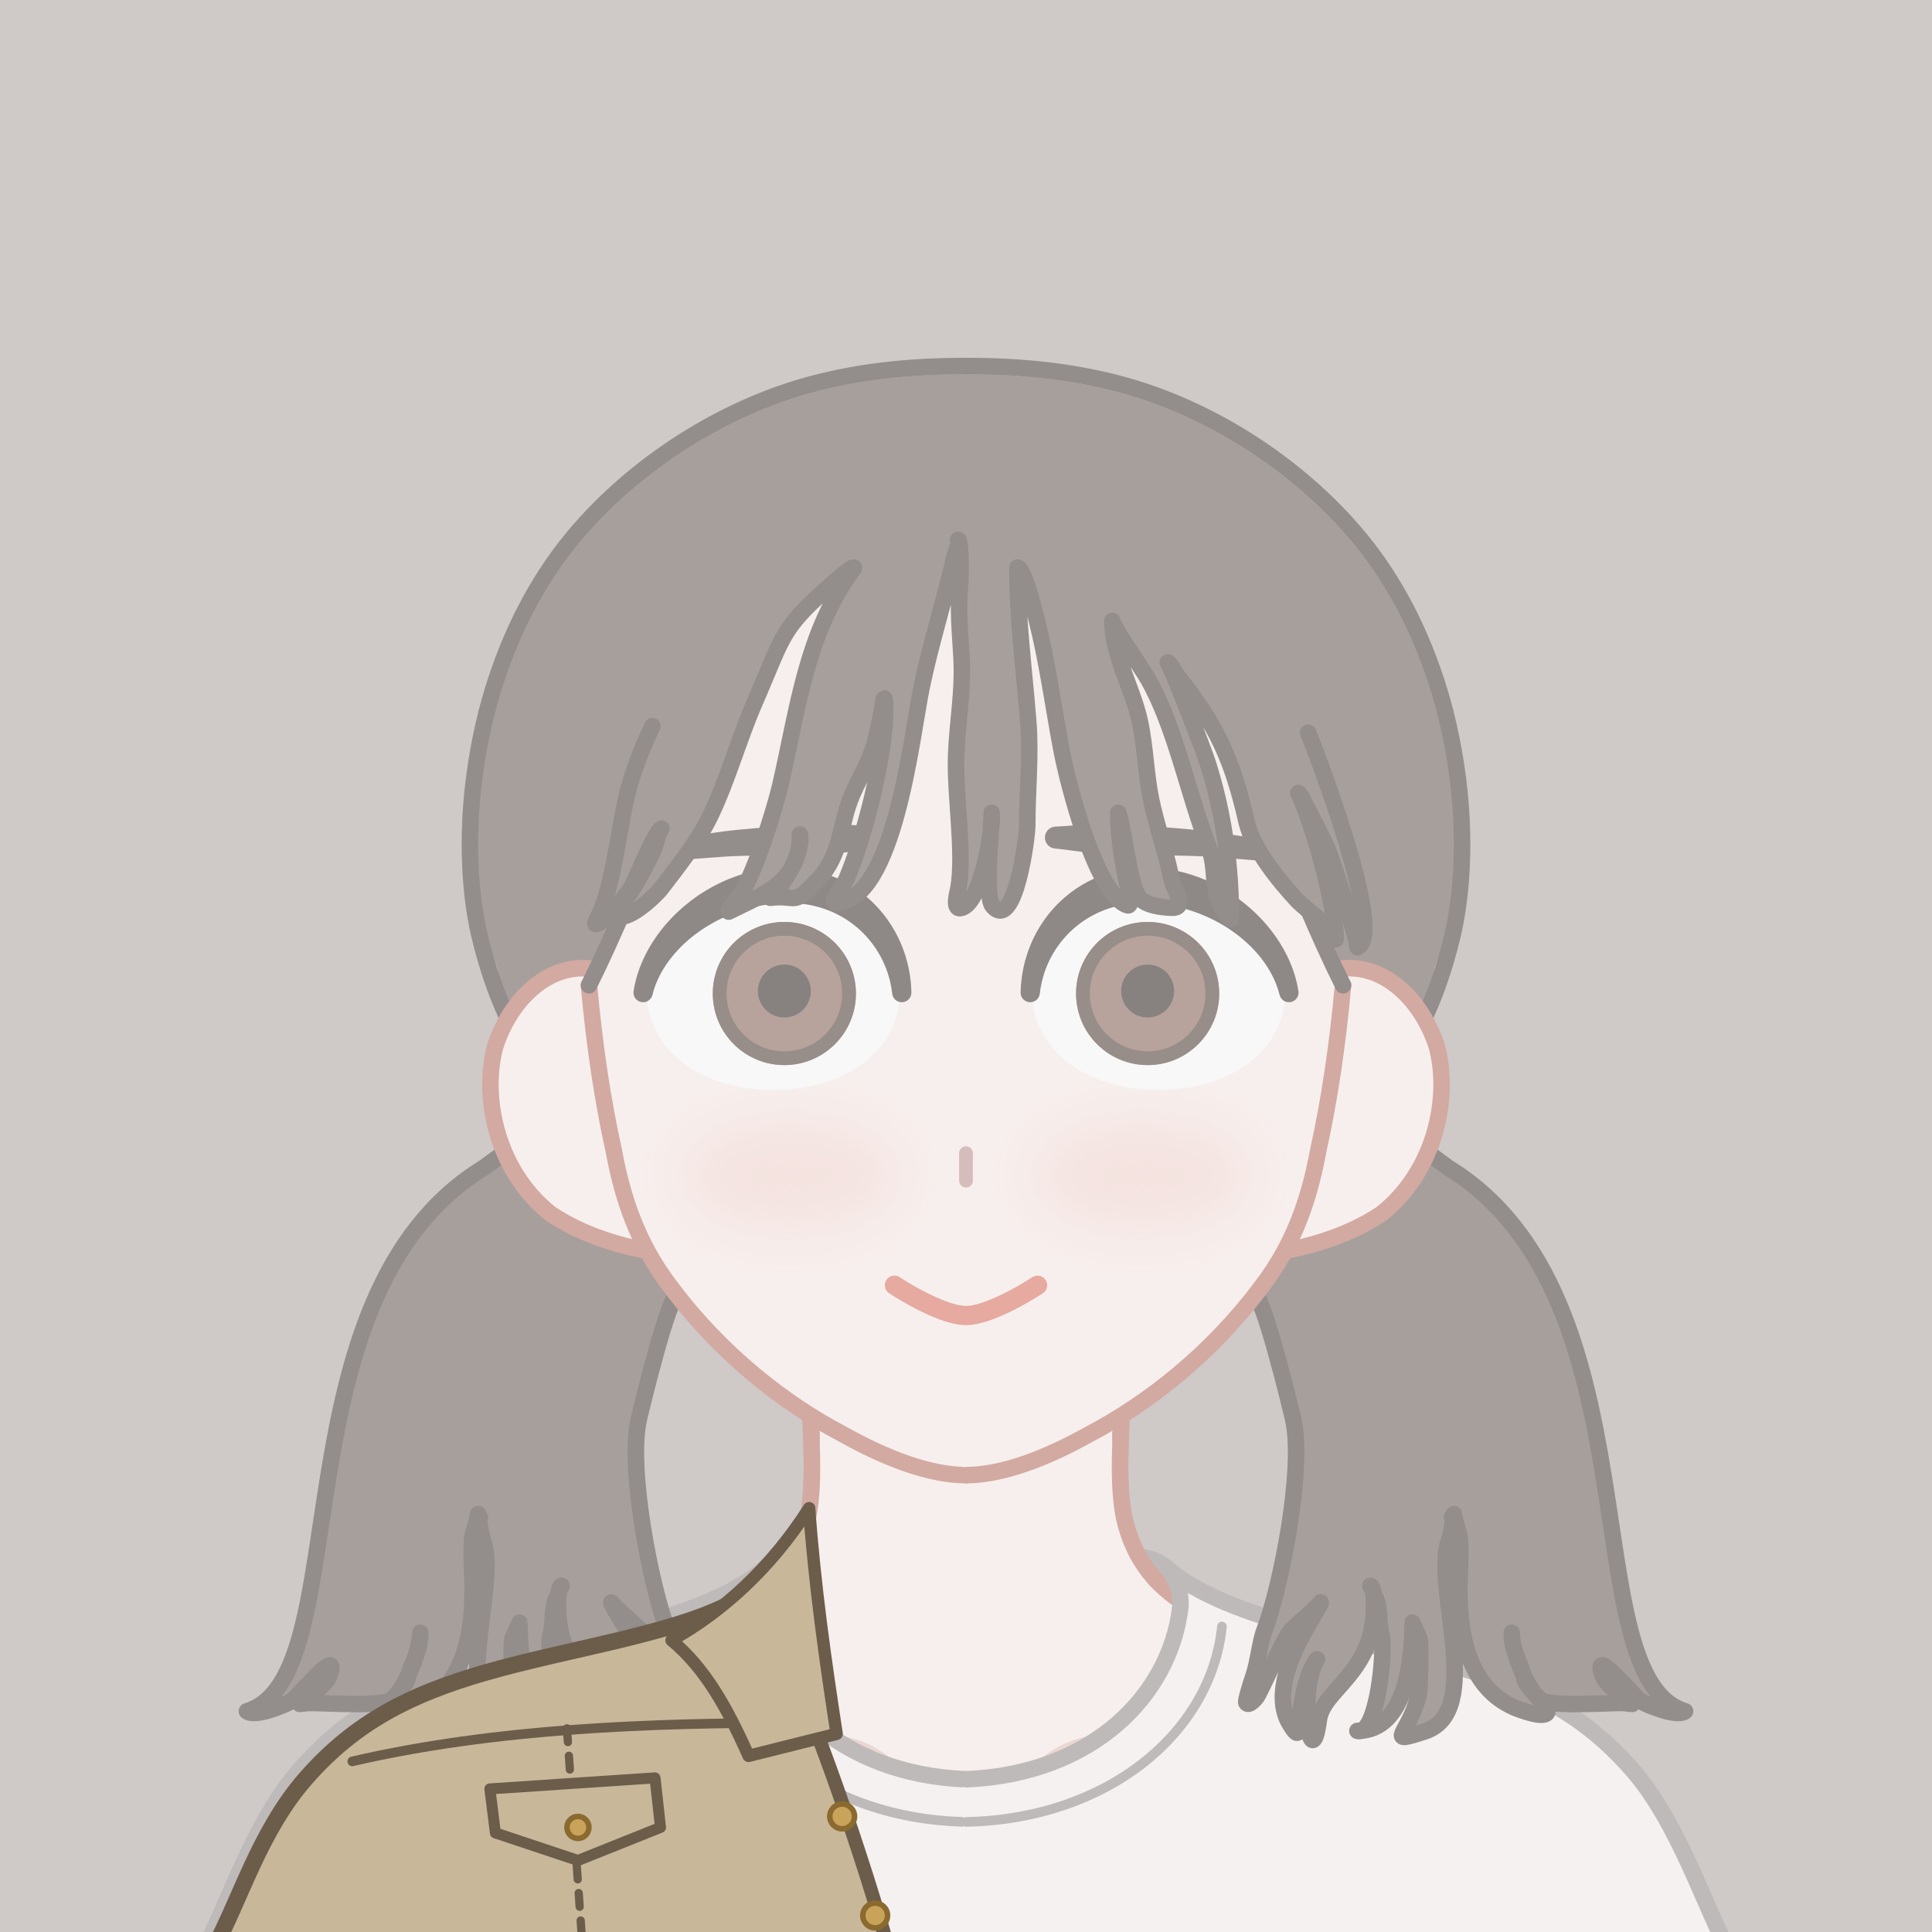
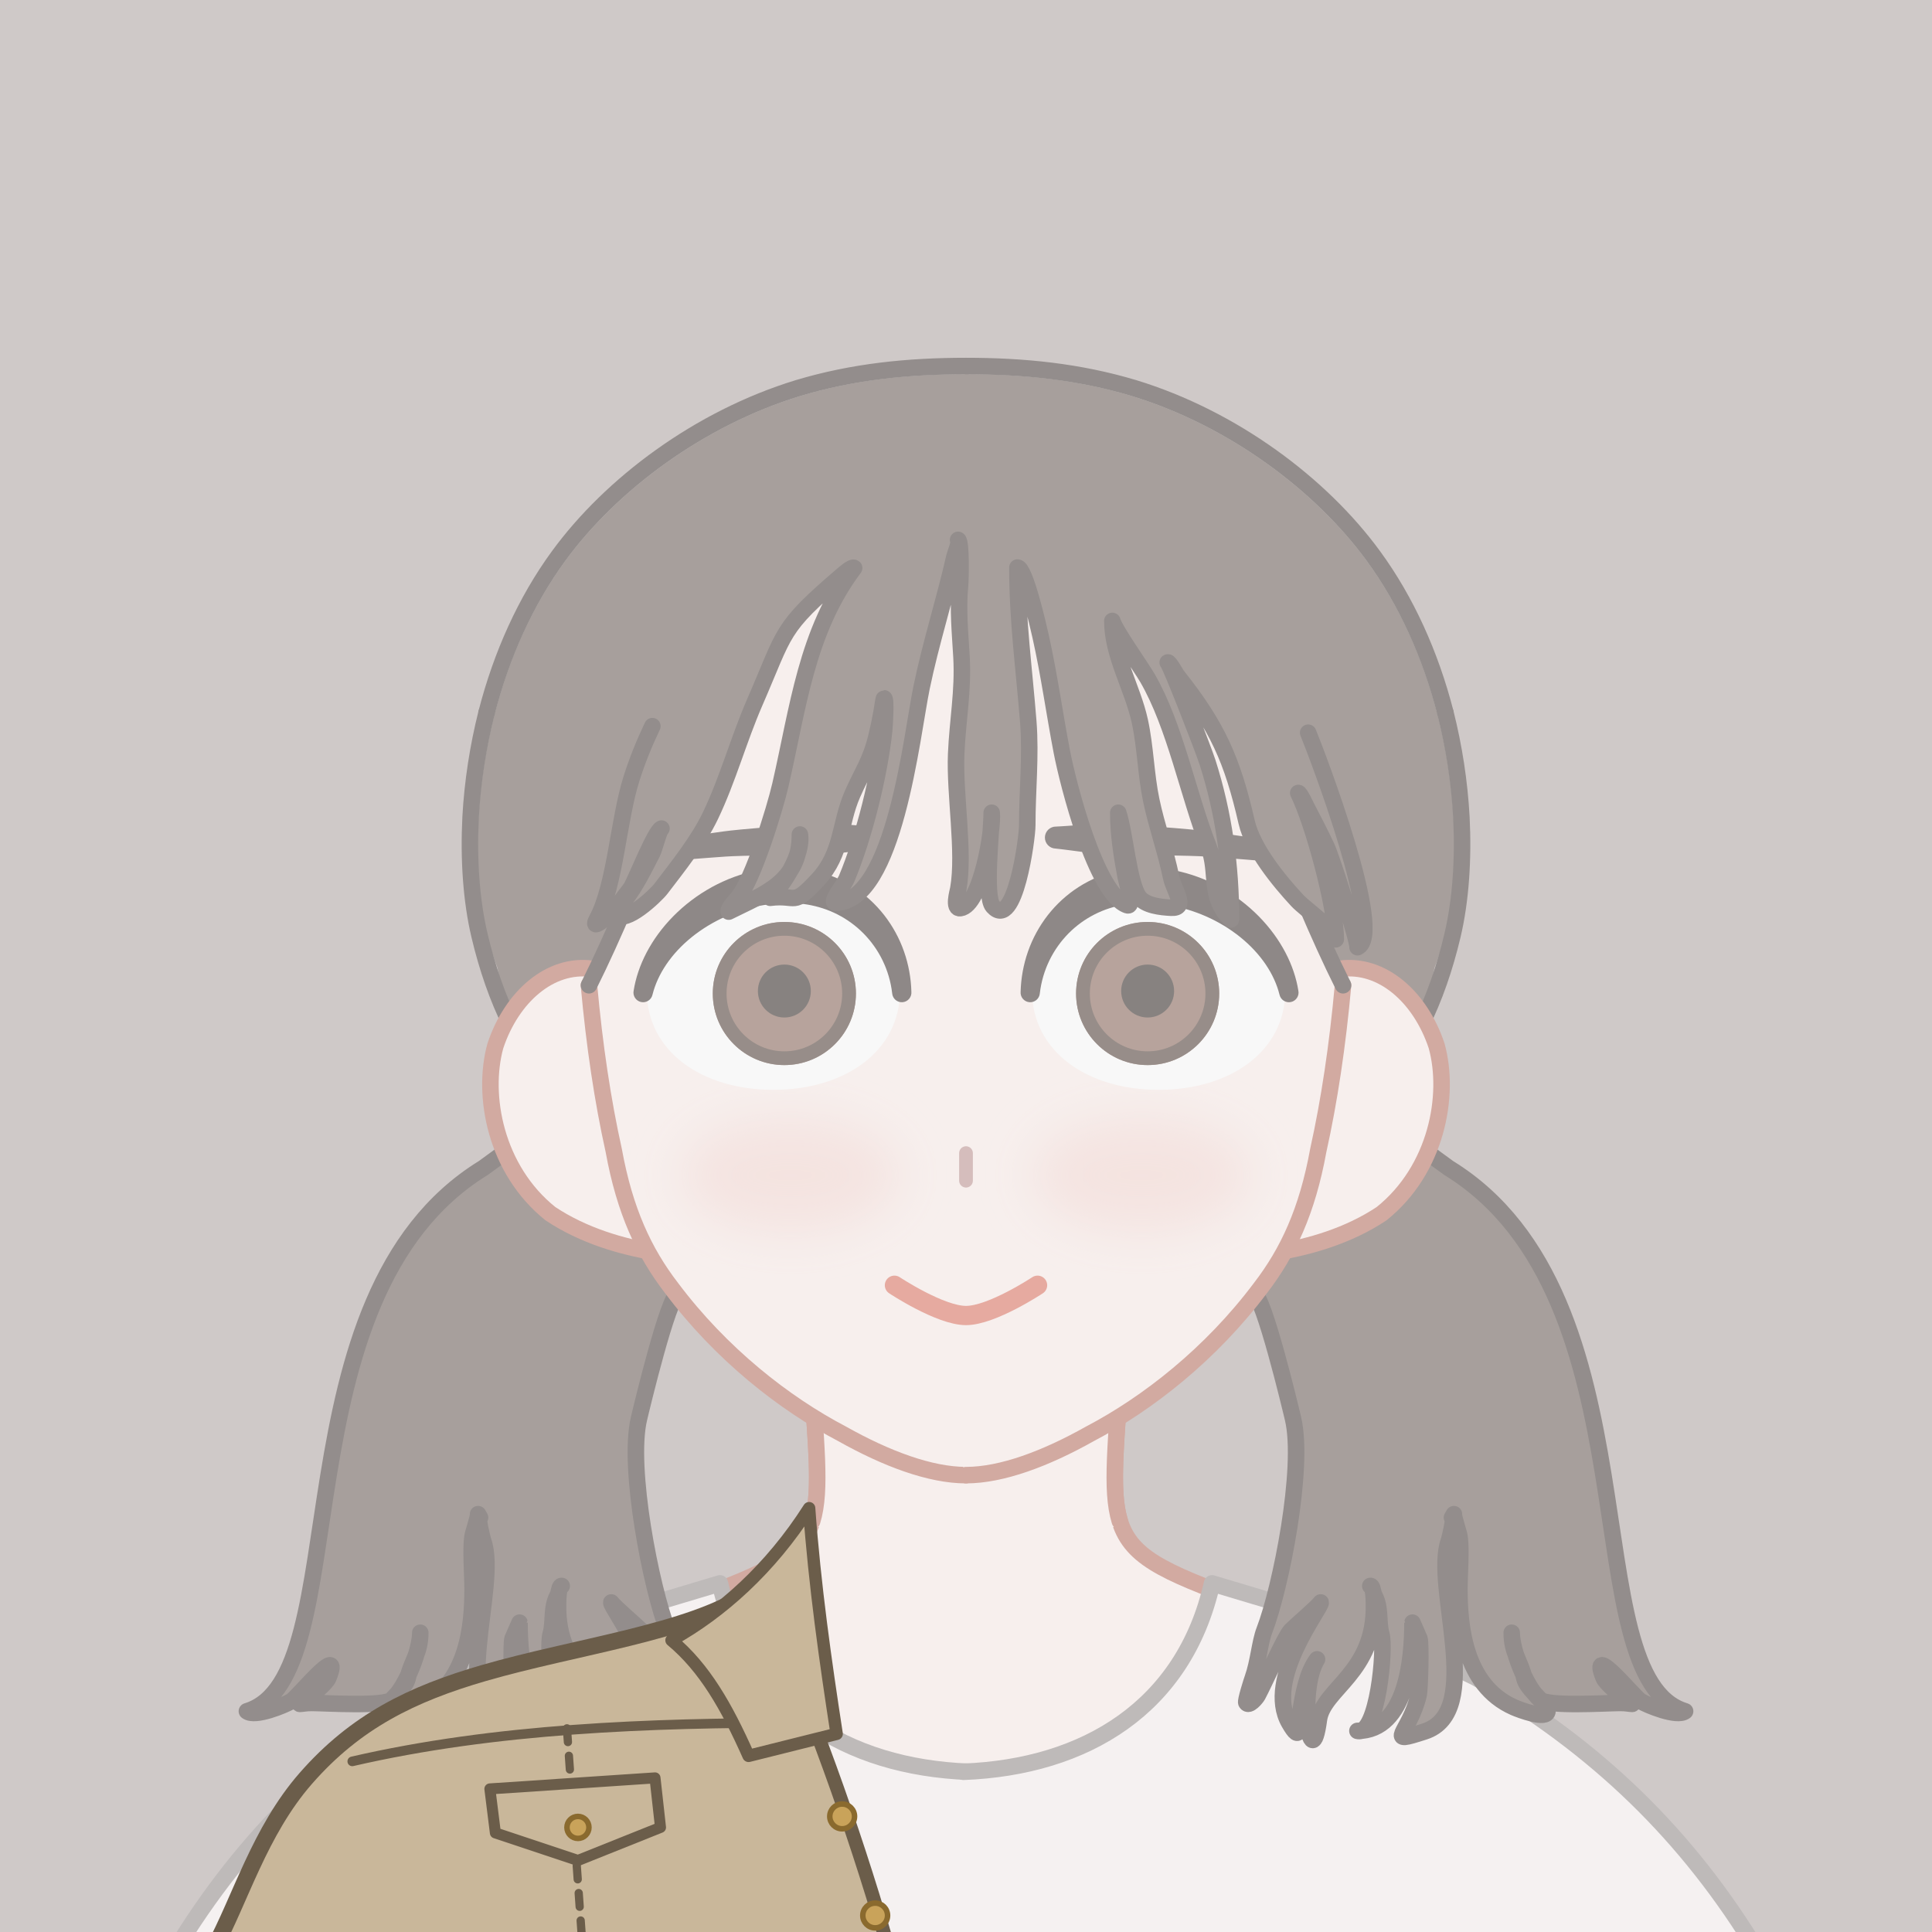
<svg xmlns="http://www.w3.org/2000/svg" width="702" height="702" viewBox="0 0 702 702">
  <g id="_ref">
    <g opacity="0.5">
      <defs>
        <clipPath id="makeup-blush-clip-path-32">
          <path d="M215.154 389.2 L359.154 389.2 L359.154 464.8 L215.154 464.8 Z" />
        </clipPath>
        <filter id="makeup-blush-filter-12" filterUnits="userSpaceOnUse" x="218.154" y="377" width="138" height="100" color-interpolation-filters="sRGB">
          <feGaussianBlur in="SourceGraphic" stdDeviation="9" color-interpolation-filters="linearRGB" />
        </filter>
        <clipPath id="cg-eye2">
          <path d="M242 360 C242 338 262 326 288 326 C314 326 334 338 334 360 C334 382 314 396 288 396 C262 396 242 382 242 360 Z" fill="#ffffff" />
        </clipPath>
      </defs>
      <rect width="702" height="702" fill="#ada19f" />
      <g data-layer="body">
        <g>
          <g>
-             <path d="M296 490 L298 522 C293.615 554.385 304.615 564.885 259.333 589.667 L210.333 604.167 C118.615 622.385 119.615 639.385 96.5 675.5 L80.5 709 L352 712 L352 490 Z" fill="#fdeeea" />
-             <path d="M80.177 709.772 C89.948 691.718 96.554 667.356 113.323 648.166 C131.428 627.449 150.416 618.37 176.588 610.801 C209.733 601.215 252.656 595.455 273.168 581.575 C284.163 574.134 289.86 564.776 292.817 554.408 C296.711 540.759 294.236 520.005 294.407 505.93 C294.426 504.332 294.448 497.885 294.448 490.885" fill="none" stroke="#b46352" stroke-width="6" stroke-linecap="round" stroke-linejoin="round" />
-             <path d="M208.379 623.077 C244.052 629.981 262.383 628.387 280.56 630.815 C304.003 633.947 312.488 629.53 329.417 647.841" fill="none" stroke="#b46352" stroke-width="5" stroke-linecap="round" opacity="0.35" />
-           </g>
-         </g>
-         <g transform="translate(702 0) scale(-1 1)">
-           <g>
-             <path d="M296 490 L298 522 C293.615 554.385 304.615 564.885 259.333 589.667 L210.333 604.167 C118.615 622.385 119.615 639.385 96.5 675.5 L80.5 709 L352 712 L352 490 Z" fill="#fdeeea" />
-             <path d="M80.177 709.772 C89.948 691.718 96.554 667.356 113.323 648.166 C131.428 627.449 150.416 618.37 176.588 610.801 C209.733 601.215 252.656 595.455 273.168 581.575 C284.163 574.134 289.86 564.776 292.817 554.408 C296.711 540.759 294.236 520.005 294.407 505.93 C294.426 504.332 294.448 497.885 294.448 490.885" fill="none" stroke="#b46352" stroke-width="6" stroke-linecap="round" stroke-linejoin="round" />
-             <path d="M208.379 623.077 C244.052 629.981 262.383 628.387 280.56 630.815 C304.003 633.947 312.488 629.53 329.417 647.841" fill="none" stroke="#b46352" stroke-width="5" stroke-linecap="round" opacity="0.35" />
+             <path d="M295.671 489.536 C295.86 492.716 296.144 496.116 296.464 499.642 C297.826 514.657 301.926 539.769 294.878 553.441 C290.261 562.398 280.92 569.129 263.403 576.878 C201.389 604.31 121.546 617.454 90.97 686.317 C84.138 701.704 75.573 709.986 91.684 710.505 C172.929 713.121 257.936 710.936 339.784 711.863 C343.856 711.909 347.928 711.955 352 712 L352 490 C333.295 490 314.238 489.776 295.671 489.536 Z" fill="#fdeeea" />
+             <path d="M82.239 710.936 C110.769 630.434 156.416 616.431 231.1 588.839 C305.46 561.366 299.091 568.122 294.374 492.286 C294.334 491.649 294.298 491.019 294.267 490.397" fill="none" stroke="#b46352" stroke-width="6" stroke-linecap="round" stroke-linejoin="round" />
+             <path d="M214.397 621.514 C239.223 625.184 260.265 629.212 285.965 632.16 C304.952 634.337 315.621 632.997 329.595 648.055" fill="none" stroke="#b46352" stroke-width="5" stroke-linecap="round" opacity="0.35" />
+           </g>
+         </g>
+         <g transform="translate(702 0) scale(-1 1)">
+           <g>
+             <path d="M295.671 489.536 C295.86 492.716 296.144 496.116 296.464 499.642 C297.826 514.657 301.926 539.769 294.878 553.441 C290.261 562.398 280.92 569.129 263.403 576.878 C201.389 604.31 121.546 617.454 90.97 686.317 C84.138 701.704 75.573 709.986 91.684 710.505 C172.929 713.121 257.936 710.936 339.784 711.863 C343.856 711.909 347.928 711.955 352 712 L352 490 C333.295 490 314.238 489.776 295.671 489.536 Z" fill="#fdeeea" />
+             <path d="M82.239 710.936 C110.769 630.434 156.416 616.431 231.1 588.839 C305.46 561.366 299.091 568.122 294.374 492.286 C294.334 491.649 294.298 491.019 294.267 490.397" fill="none" stroke="#b46352" stroke-width="6" stroke-linecap="round" stroke-linejoin="round" />
+             <path d="M214.397 621.514 C239.223 625.184 260.265 629.212 285.965 632.16 C304.952 634.337 315.621 632.997 329.595 648.055" fill="none" stroke="#b46352" stroke-width="5" stroke-linecap="round" opacity="0.35" />
          </g>
        </g>
      </g>
      <g data-layer="cloth">
        <g>
-           <g>
-             <path d="M287.879 565.797 C284.026 565.994 281.02 567.296 278.753 569.214" fill="none" stroke="#8b8382" stroke-width="6" stroke-linecap="round" stroke-linejoin="round" />
-           </g>
-           <g>
-             <path d="M273.168 575.575 C243.359 590.119 202.733 597.965 169.588 607.551 C129.859 621.619 123.678 627.449 105.573 648.166 C88.804 667.356 85.948 688.218 76.177 706.272 L73.25 712.25 L352 712 L352 646 C304 644 274.109 614.869 273.168 575.575 Z" fill="#f9f2f1" />
-             <path d="M278.001 569.742 C255.95 589.066 205.233 596.215 172.088 605.801 C145.916 613.37 126.928 622.449 108.823 643.166 C92.054 662.356 82.948 692.218 73.177 710.272" fill="none" stroke="#8b8382" stroke-width="6" stroke-linecap="round" stroke-linejoin="round" />
-             <path d="M258 591 C262 630 300 661 351 662" fill="none" stroke="#8b8382" stroke-width="3.5" stroke-linecap="round" stroke-linejoin="round" />
-             <path d="M278.753 569.214 C274.101 573.151 272.561 579.686 273.19 584.598 C277.219 616.041 304.972 644.552 350.75 646.5" fill="none" stroke="#8b8382" stroke-width="6" stroke-linecap="round" stroke-linejoin="round" />
-           </g>
-         </g>
-         <g transform="translate(702 0) scale(-1 1)">
-           <g>
-             <path d="M287.879 565.797 C284.026 565.994 281.02 567.296 278.753 569.214" fill="none" stroke="#8b8382" stroke-width="6" stroke-linecap="round" stroke-linejoin="round" />
-           </g>
-           <g>
-             <path d="M273.168 575.575 C243.359 590.119 202.733 597.965 169.588 607.551 C129.859 621.619 123.678 627.449 105.573 648.166 C88.804 667.356 85.948 688.218 76.177 706.272 L73.25 712.25 L352 712 L352 646 C304 644 274.109 614.869 273.168 575.575 Z" fill="#f9f2f1" />
-             <path d="M278.001 569.742 C255.95 589.066 205.233 596.215 172.088 605.801 C145.916 613.37 126.928 622.449 108.823 643.166 C92.054 662.356 82.948 692.218 73.177 710.272" fill="none" stroke="#8b8382" stroke-width="6" stroke-linecap="round" stroke-linejoin="round" />
-             <path d="M258 591 C262 630 300 661 351 662" fill="none" stroke="#8b8382" stroke-width="3.5" stroke-linecap="round" stroke-linejoin="round" />
-             <path d="M278.753 569.214 C274.101 573.151 272.561 579.686 273.19 584.598 C277.219 616.041 304.972 644.552 350.75 646.5" fill="none" stroke="#8b8382" stroke-width="6" stroke-linecap="round" stroke-linejoin="round" />
+           <g />
+           <g>
+             <path d="M74.27 711.857 C75.096 711.857 79.455 711.785 79.27 710.857 C79.988 711.754 79.98 711.045 80.769 711.677 L352 712 L352 643.827 C352 643.827 331.27 644.738 331.27 640.857 C331.27 641.677 314.183 637.136 312.712 636.525 C293.686 628.622 281.108 615.775 268.622 596.894 C267.434 595.098 260.906 575.253 260.906 575.253 C260.906 575.253 250.529 579.563 238.02 583.014 C214.672 589.456 172.415 606.101 167.717 608.731 C138.02 625.357 104.398 654.614 83.864 679.173 C78.119 686.044 53.378 710.723 70.211 711.756 C71.508 711.835 72.891 711.857 74.27 711.857 Z" fill="#f9f2f1" />
+             <path d="M63.073 709.523 C88.77 666.857 122.1 634.7 165.83 609.54 C199.77 592.857 218.52 588.357 261.6 575.333 C271.77 620.357 307.667 642.084 351.917 643.784" fill="none" stroke="#8b8382" stroke-width="6" stroke-linecap="round" stroke-linejoin="round" />
+           </g>
+         </g>
+         <g transform="translate(702 0) scale(-1 1)">
+           <g />
+           <g>
+             <path d="M74.27 711.857 C75.096 711.857 79.455 711.785 79.27 710.857 C79.988 711.754 79.98 711.045 80.769 711.677 L352 712 L352 643.827 C352 643.827 331.27 644.738 331.27 640.857 C331.27 641.677 314.183 637.136 312.712 636.525 C293.686 628.622 281.108 615.775 268.622 596.894 C267.434 595.098 260.906 575.253 260.906 575.253 C260.906 575.253 250.529 579.563 238.02 583.014 C214.672 589.456 172.415 606.101 167.717 608.731 C138.02 625.357 104.398 654.614 83.864 679.173 C78.119 686.044 53.378 710.723 70.211 711.756 C71.508 711.835 72.891 711.857 74.27 711.857 Z" fill="#f9f2f1" />
+             <path d="M63.073 709.523 C88.77 666.857 122.1 634.7 165.83 609.54 C199.77 592.857 218.52 588.357 261.6 575.333 C271.77 620.357 307.667 642.084 351.917 643.784" fill="none" stroke="#8b8382" stroke-width="6" stroke-linecap="round" stroke-linejoin="round" />
          </g>
        </g>
      </g>
      <g data-layer="skinNeck">
        <g>
          <g>
-             <path d="M352 577.869 L352 490 L296 490 L298 522 C294.607 547.062 300.427 559.017 282.246 574.628" fill="#fdeeea" />
-             <path d="M281.339 574.764 C287.189 568.716 290.703 561.82 292.817 554.408 C296.711 540.759 294.236 520.005 294.407 505.93 C294.426 504.332 294.448 497.885 294.448 490.885" fill="none" stroke="#b46352" stroke-width="6" stroke-linecap="round" stroke-linejoin="round" />
-           </g>
-         </g>
-         <g transform="translate(702 0) scale(-1 1)">
-           <g>
-             <path d="M352 577.869 L352 490 L296 490 L298 522 C294.607 547.062 300.427 559.017 282.246 574.628" fill="#fdeeea" />
-             <path d="M281.339 574.764 C287.189 568.716 290.703 561.82 292.817 554.408 C296.711 540.759 294.236 520.005 294.407 505.93 C294.426 504.332 294.448 497.885 294.448 490.885" fill="none" stroke="#b46352" stroke-width="6" stroke-linecap="round" stroke-linejoin="round" />
+             <path d="M296.464 499.642 C296.144 496.116 295.86 492.716 295.671 489.536 C314.238 489.776 333.295 490 352 490 L352 562.636 L351.354 562.564 L345.706 561.869 C333.876 560.36 321.926 558.6 310.081 557.018 C306.575 556.55 293.84 555.879 295.498 552.147 C301.677 538.233 297.784 514.195 296.464 499.642 Z" fill="#fdeeea" />
+             <path d="M295.107 552.726 C298.619 541.358 296.351 524.081 294.374 492.286" fill="none" stroke="#b46352" stroke-width="6" stroke-linecap="round" stroke-linejoin="round" />
+           </g>
+         </g>
+         <g transform="translate(702 0) scale(-1 1)">
+           <g>
+             <path d="M296.464 499.642 C296.144 496.116 295.86 492.716 295.671 489.536 C314.238 489.776 333.295 490 352 490 L352 562.636 L351.354 562.564 L345.706 561.869 C333.876 560.36 321.926 558.6 310.081 557.018 C306.575 556.55 293.84 555.879 295.498 552.147 C301.677 538.233 297.784 514.195 296.464 499.642 Z" fill="#fdeeea" />
+             <path d="M295.107 552.726 C298.619 541.358 296.351 524.081 294.374 492.286" fill="none" stroke="#b46352" stroke-width="6" stroke-linecap="round" stroke-linejoin="round" />
          </g>
        </g>
      </g>
      <g data-layer="hairMid">
        <g>
          <g>
            <path d="M246.346 470.051 C252.058 457.884 251.33 448.199 243.07 434.669 C238.956 426.719 237.325 420.839 228.711 415.289 C206.623 401.069 195.92 409.499 175.625 424.389 C99.328 471.409 130.552 609.403 89.711 621.793 C92.696 624.063 103.403 619.583 105.822 618.153 C108.255 616.713 124.757 596.133 119.336 609.653 C118.582 611.533 113.631 615.683 111.427 617.133 C106.635 620.283 109.057 618.723 113.403 618.773 C118.927 618.823 139.489 620.153 142.388 617.583 C147.818 612.773 152.711 599.273 152.711 593.263 C152.711 600.773 149.385 603.763 148.149 609.773 C147.304 613.873 139.593 619.023 139.706 621.733 C139.843 625.043 149.803 621.283 151.883 620.363 C170.299 612.233 171.711 589.693 171.711 577.413 C171.711 572.163 170.979 563.063 171.67 558.353 C171.876 556.953 173.9 551.093 173.711 550.173 C173.96 550.589 174.197 551.005 174.421 551.422 L174.11 550.922 C173.439 551.258 175.192 558.829 175.579 559.922 C181.477 576.576 162.297 622.015 184.409 629.153 C199.261 633.947 190.038 630.137 186.546 615.971 C186.03 613.875 185.61 597.159 186.226 595.409 C186.446 594.785 188.796 589.666 188.777 589.589 C188.777 602.195 190.785 628.922 208.777 628.922 C201.455 630.753 198.534 598.933 200.068 593.773 C201.338 589.499 200.169 584.271 202.538 579.84 C203.243 578.52 203.238 576.081 204.11 576.256 C202.849 576.003 202.797 581.895 202.777 582.922 C202.285 607.842 221.252 613.552 222.777 624.922 C225.695 646.676 230.392 614.04 223.444 602.922 C227.157 607.873 228.466 615.721 229.444 621.589 C230.324 626.871 228.975 634.026 233.57 626.033 C242.692 610.164 221.67 584.015 222.11 582.256 C223.525 584.142 230.728 590.225 232.983 592.471 C235.024 594.505 242.514 611.398 245.016 616.038 C245.475 616.889 248.24 620.248 249.146 618.672 C249.502 618.052 247.263 611.007 246.804 609.719 C244.719 603.857 244.271 596.797 242.595 592.453 C236.61 576.947 227.965 533.366 232.163 515.515 C233.177 511.198 242.851 470.916 246.346 470.051 Z" fill="#5d4e48" stroke="#352a27" stroke-width="6" stroke-linecap="round" stroke-linejoin="round" />
          </g>
        </g>
        <g transform="translate(702 0) scale(-1 1)">
          <g>
            <path d="M246.346 470.051 C252.058 457.884 251.33 448.199 243.07 434.669 C238.956 426.719 237.325 420.839 228.711 415.289 C206.623 401.069 195.92 409.499 175.625 424.389 C99.328 471.409 130.552 609.403 89.711 621.793 C92.696 624.063 103.403 619.583 105.822 618.153 C108.255 616.713 124.757 596.133 119.336 609.653 C118.582 611.533 113.631 615.683 111.427 617.133 C106.635 620.283 109.057 618.723 113.403 618.773 C118.927 618.823 139.489 620.153 142.388 617.583 C147.818 612.773 152.711 599.273 152.711 593.263 C152.711 600.773 149.385 603.763 148.149 609.773 C147.304 613.873 139.593 619.023 139.706 621.733 C139.843 625.043 149.803 621.283 151.883 620.363 C170.299 612.233 171.711 589.693 171.711 577.413 C171.711 572.163 170.979 563.063 171.67 558.353 C171.876 556.953 173.9 551.093 173.711 550.173 C173.96 550.589 174.197 551.005 174.421 551.422 L174.11 550.922 C173.439 551.258 175.192 558.829 175.579 559.922 C181.477 576.576 162.297 622.015 184.409 629.153 C199.261 633.947 190.038 630.137 186.546 615.971 C186.03 613.875 185.61 597.159 186.226 595.409 C186.446 594.785 188.796 589.666 188.777 589.589 C188.777 602.195 190.785 628.922 208.777 628.922 C201.455 630.753 198.534 598.933 200.068 593.773 C201.338 589.499 200.169 584.271 202.538 579.84 C203.243 578.52 203.238 576.081 204.11 576.256 C202.849 576.003 202.797 581.895 202.777 582.922 C202.285 607.842 221.252 613.552 222.777 624.922 C225.695 646.676 230.392 614.04 223.444 602.922 C227.157 607.873 228.466 615.721 229.444 621.589 C230.324 626.871 228.975 634.026 233.57 626.033 C242.692 610.164 221.67 584.015 222.11 582.256 C223.525 584.142 230.728 590.225 232.983 592.471 C235.024 594.505 242.514 611.398 245.016 616.038 C245.475 616.889 248.24 620.248 249.146 618.672 C249.502 618.052 247.263 611.007 246.804 609.719 C244.719 603.857 244.271 596.797 242.595 592.453 C236.61 576.947 227.965 533.366 232.163 515.515 C233.177 511.198 242.851 470.916 246.346 470.051 Z" fill="#5d4e48" stroke="#352a27" stroke-width="6" stroke-linecap="round" stroke-linejoin="round" />
          </g>
        </g>
      </g>
      <g data-layer="hairBase">
        <g>
          <g>
            <path d="M352 381.448 L352 135.951 L351.016 135.951 C330.344 135.951 310.656 137.919 290.968 143.826 C255.53 154.654 224.03 178.279 205.327 203.873 C186.623 229.467 175.795 262.936 173.826 297.39 C172.842 317.077 174.811 336.765 180.717 351.531 C182.027 358.081 184.209 364.632 187.262 370.602 C187.365 370.682 201.168 393.038 203.562 396.448 C204.832 398.257 211.612 404.019 213.517 405.842 C223.248 415.153 227.833 417.061 239.562 423.948 C253.821 432.321 287.168 441.633 303.192 437.819 C328.028 431.907 350.54 430.17 351.074 398.222 C351.102 396.519 351.452 381.949 352 381.448 Z" fill="#5d4e48" />
          </g>
          <g>
            <path d="M351 133 C330 133 310 135 290 141 C254 152 222 176 203 202 C191 218.4 182.2 238 176.8 259" fill="none" stroke="#352a27" stroke-width="6" stroke-linecap="round" stroke-linejoin="round" />
          </g>
          <g>
            <path d="M176.8 259 C173.7 271.3 171.7 284.1 171 297 C170.247 312.067 171.196 327.134 174.275 340.064 C179.731 362.97 189.199 384.12 205.639 400.625 C218.159 413.194 231.61 422.103 248.042 428.491 C248.47 428.658 248.896 428.816 249.319 428.964 C252.635 430.122 260.334 430.818 262.896 432.282" fill="none" stroke="#352a27" stroke-width="6" stroke-linecap="round" stroke-linejoin="round" />
          </g>
        </g>
        <g transform="translate(702 0) scale(-1 1)">
          <g>
            <path d="M352 381.448 L352 135.951 L351.016 135.951 C330.344 135.951 310.656 137.919 290.968 143.826 C255.53 154.654 224.03 178.279 205.327 203.873 C186.623 229.467 175.795 262.936 173.826 297.39 C172.842 317.077 174.811 336.765 180.717 351.531 C182.027 358.081 184.209 364.632 187.262 370.602 C187.365 370.682 201.168 393.038 203.562 396.448 C204.832 398.257 211.612 404.019 213.517 405.842 C223.248 415.153 227.833 417.061 239.562 423.948 C253.821 432.321 287.168 441.633 303.192 437.819 C328.028 431.907 350.54 430.17 351.074 398.222 C351.102 396.519 351.452 381.949 352 381.448 Z" fill="#5d4e48" />
          </g>
          <g>
            <path d="M351 133 C330 133 310 135 290 141 C254 152 222 176 203 202 C191 218.4 182.2 238 176.8 259" fill="none" stroke="#352a27" stroke-width="6" stroke-linecap="round" stroke-linejoin="round" />
          </g>
          <g>
            <path d="M176.8 259 C173.7 271.3 171.7 284.1 171 297 C170.247 312.067 171.196 327.134 174.275 340.064 C179.731 362.97 189.199 384.12 205.639 400.625 C218.159 413.194 231.61 422.103 248.042 428.491 C248.47 428.658 248.896 428.816 249.319 428.964 C252.635 430.122 260.334 430.818 262.896 432.282" fill="none" stroke="#352a27" stroke-width="6" stroke-linecap="round" stroke-linejoin="round" />
          </g>
        </g>
      </g>
      <g data-layer="ear">
        <g>
          <g>
            <path d="M215 352 C200 350 186 362 180 380 C175 398 180 425 200 441 C212 449 226 453 238 455 L225 380 Z" fill="#fdeeea" />
            <path d="M215 352 C200 350 186 362 180 380 C175 398 180 425 200 441 C212 449 226 453 238 455" fill="none" stroke="#b46352" stroke-width="6" stroke-linecap="round" stroke-linejoin="round" />
          </g>
        </g>
        <g transform="translate(702 0) scale(-1 1)">
          <g>
            <path d="M215 352 C200 350 186 362 180 380 C175 398 180 425 200 441 C212 449 226 453 238 455 L225 380 Z" fill="#fdeeea" />
            <path d="M215 352 C200 350 186 362 180 380 C175 398 180 425 200 441 C212 449 226 453 238 455" fill="none" stroke="#b46352" stroke-width="6" stroke-linecap="round" stroke-linejoin="round" />
          </g>
        </g>
      </g>
      <g data-layer="face">
        <g>
          <g>
            <path d="M352 200 L351 200 C322 200 296 208 278 228 C262 246 250 272 240 298 C232 318 223 340 214 358 C216 380 219 400 223 418 C227 440 234 455 244 468 C262 492 285 510 306 521 C322 530 338 536 351 536 L352 536 Z" fill="#fdeeea" />
            <path d="M214 358 C216 380 219 400 223 418 C227 440 234 455 244 468 C262 492 285 510 306 521 C322 530 338 536 351 536" fill="none" stroke="#b46352" stroke-width="6" stroke-linecap="round" stroke-linejoin="round" />
          </g>
        </g>
        <g transform="translate(702 0) scale(-1 1)">
          <g>
            <path d="M352 200 L351 200 C322 200 296 208 278 228 C262 246 250 272 240 298 C232 318 223 340 214 358 C216 380 219 400 223 418 C227 440 234 455 244 468 C262 492 285 510 306 521 C322 530 338 536 351 536 L352 536 Z" fill="#fdeeea" />
            <path d="M214 358 C216 380 219 400 223 418 C227 440 234 455 244 468 C262 492 285 510 306 521 C322 530 338 536 351 536" fill="none" stroke="#b46352" stroke-width="6" stroke-linecap="round" stroke-linejoin="round" />
          </g>
        </g>
      </g>
      <g data-layer="makeup">
        <g>
          <g>
            <g clip-path="url(#makeup-blush-clip-path-32)">
              <g filter="url(#makeup-blush-filter-12)">
                <ellipse cx="287.154" cy="427" rx="40" ry="21" fill="#f3bfb8" opacity="0.5" />
              </g>
            </g>
          </g>
        </g>
        <g transform="translate(702 0) scale(-1 1)">
          <g>
            <g clip-path="url(#makeup-blush-clip-path-32)">
              <g filter="url(#makeup-blush-filter-12)">
                <ellipse cx="287.154" cy="427" rx="40" ry="21" fill="#f3bfb8" opacity="0.5" />
              </g>
            </g>
          </g>
        </g>
      </g>
      <g data-layer="mouth">
        <g>
          <path d="M351 419 L351 429" fill="none" stroke="#b98a88" stroke-width="5" stroke-linecap="round" />
        </g>
        <g>
          <path d="M325 467 C325 467 341.59 478 351 478 C360.41 478 377 467 377 467" fill="none" stroke="#dc6450" stroke-width="7" stroke-linecap="round" stroke-linejoin="round" />
        </g>
      </g>
      <g data-layer="eye">
        <g transform="translate(285 361) scale(1) translate(-292 -361)">
          <path d="M242 360 C242 338 262 326 288 326 C314 326 334 338 334 360 C334 382 314 396 288 396 C262 396 242 382 242 360 Z" fill="#ffffff" />
          <g clip-path="url(#cg-eye2)">
            <g transform="translate(292 361) scale(0.26)">
              <g transform="translate(-110 -110) scale(1)">
                <g>
                  <circle cx="110" cy="110" r="100" fill="#7e5647" />
                  <circle cx="110" cy="106.526" r="37" fill="#1e1410" />
                </g>
              </g>
            </g>
            <circle cx="292" cy="361" r="23.5" fill="none" stroke="#3e2a22" stroke-width="5" />
          </g>
          <g>
            <polygon points="237.252,359.897 237.551,358.24 237.883,356.76 237.941,356.513 238.406,354.792 238.803,353.526 238.951,353.061 239.578,351.317 239.962,350.368 240.28,349.584 241.058,347.862 241.344,347.294 241.925,346.127 242.867,344.408 242.928,344.314 243.885,342.708 244.617,341.579 244.985,341.016 246.164,339.343 246.569,338.814 247.417,337.698 248.568,336.29 248.745,336.08 250.15,334.489 250.84,333.764 251.624,332.938 253.169,331.426 253.251,331.357 254.778,329.959 255.664,329.208 256.451,328.542 258.188,327.176 258.338,327.071 259.976,325.871 260.978,325.193 261.816,324.627 263.713,323.445 263.884,323.351 265.648,322.334 266.723,321.768 267.619,321.299 269.636,320.333 269.832,320.251 271.687,319.443 272.839,318.994 273.747,318.642 275.844,317.917 276.12,317.835 277.977,317.271 279.259,316.935 280.089,316.72 282.225,316.252 282.674,316.172 284.386,315.867 285.904,315.658 286.538,315.572 288.676,315.367 289.401,315.327 290.829,315.25 292.642,315.226 293.004,315.221 295.029,315.28 296.147,315.36 297.018,315.423 298.974,315.649 299.642,315.754 300.899,315.956 302.839,316.351 303.092,316.412 304.736,316.824 306.239,317.271 306.592,317.373 308.418,318.001 309.548,318.446 310.23,318.713 311.993,319.495 312.749,319.869 313.708,320.347 315.391,321.276 315.82,321.534 317.035,322.277 318.624,323.341 318.745,323.424 320.158,324.467 321.316,325.4 321.654,325.667 323.091,326.923 323.903,327.696 324.47,328.235 325.79,329.602 326.297,330.172 327.055,331.028 328.256,332.499 328.49,332.806 329.392,334.018 330.352,335.425 330.465,335.582 331.471,337.186 332.122,338.33 332.409,338.828 333.281,340.508 333.67,341.338 334.08,342.214 334.808,343.949 334.992,344.434 335.468,345.715 336.057,347.505 336.088,347.599 336.571,349.304 336.901,350.668 337.014,351.126 337.388,352.973 337.543,353.928 337.688,354.817 337.915,356.668 337.962,357.21 338.072,358.537 338.153,360.357 338.146,361.044 338.006,361.715 337.737,362.346 337.35,362.913 336.861,363.394 336.286,363.769 335.65,364.026 334.976,364.153 334.29,364.146 333.618,364.006 332.987,363.737 332.42,363.35 331.94,362.861 331.564,362.286 331.308,361.65 331.18,360.976 330.952,359.311 330.741,358.141 330.667,357.75 330.321,356.221 330.125,355.498 329.911,354.712 329.435,353.212 329.326,352.918 328.903,351.751 328.295,350.262 328.289,350.247 332.186,348.915 328.346,350.404 327.667,348.922 327.122,347.855 326.963,347.551 326.209,346.222 325.793,345.553 325.404,344.931 324.546,343.673 324.313,343.364 323.644,342.461 322.641,341.211 326.581,338.437 322.758,341.37 322.695,341.298 321.707,340.166 320.806,339.215 320.678,339.088 319.611,338.057 318.914,337.435 318.503,337.07 317.368,336.138 316.918,335.8 316.202,335.257 315.002,334.422 314.826,334.316 313.769,333.636 312.455,332.862 312.429,332.847 315.575,328.126 312.628,332.973 311.255,332.235 310.187,331.716 309.949,331.605 308.63,331.03 307.86,330.729 307.304,330.513 305.949,330.043 305.483,329.903 304.56,329.62 303.179,329.254 303.067,329.233 301.785,328.941 300.369,328.674 300.36,328.676 298.901,328.459 297.886,328.344 297.468,328.298 296.013,328.186 295.393,328.162 294.522,328.124 292.996,328.113 292.886,328.117 291.308,328.156 290.115,328.224 289.625,328.251 287.955,328.397 287.555,328.445 286.26,328.598 284.767,328.824 284.542,328.856 282.84,329.164 282.225,329.296 281.147,329.526 279.48,329.94 279.412,329.953 277.697,330.432 276.975,330.658 276,330.962 274.294,331.56 274.289,331.557 272.589,332.208 271.847,332.519 270.917,332.909 269.253,333.675 269.166,333.715 266.483,328.557 269.341,333.62 267.607,334.487 266.89,334.872 265.995,335.352 264.409,336.278 264.333,336.322 261.3,331.723 264.49,336.215 262.858,337.24 262.157,337.711 261.347,338.255 259.821,339.363 259.808,339.373 256.523,335.37 259.946,339.255 258.454,340.418 257.716,341.032 257.083,341.559 255.762,342.739 255.685,342.806 254.501,343.949 253.647,344.833 253.301,345.188 252.159,346.459 251.834,346.845 251.082,347.752 250.048,349.104 250.03,349.127 246.472,346.733 250.12,348.988 249.134,350.389 248.514,351.347 248.254,351.743 247.457,353.088 247.132,353.691 246.724,354.451 246.056,355.833 245.922,356.135 245.462,357.208 244.942,358.578 244.909,358.668 244.488,359.962 244.081,361.436 243.865,362.087 243.527,362.684 243.078,363.203 242.537,363.625 241.924,363.933 241.262,364.116 240.578,364.166 239.897,364.081 239.246,363.865 238.649,363.527 238.13,363.078 237.708,362.537 237.4,361.924 237.218,361.262 237.168,360.578" fill="#2b201d" />
          </g>
        </g>
        <g transform="translate(702 0) scale(-1 1)">
          <g transform="translate(285 361) scale(1) translate(-292 -361)">
            <path d="M242 360 C242 338 262 326 288 326 C314 326 334 338 334 360 C334 382 314 396 288 396 C262 396 242 382 242 360 Z" fill="#ffffff" />
            <g clip-path="url(#cg-eye2)">
              <g transform="translate(292 361) scale(0.26)">
                <g transform="translate(-110 -110) scale(1)">
                  <g>
                    <circle cx="110" cy="110" r="100" fill="#7e5647" />
                    <circle cx="110" cy="106.526" r="37" fill="#1e1410" />
                  </g>
                </g>
              </g>
              <circle cx="292" cy="361" r="23.5" fill="none" stroke="#3e2a22" stroke-width="5" />
            </g>
            <g>
              <polygon points="237.252,359.897 237.551,358.24 237.883,356.76 237.941,356.513 238.406,354.792 238.803,353.526 238.951,353.061 239.578,351.317 239.962,350.368 240.28,349.584 241.058,347.862 241.344,347.294 241.925,346.127 242.867,344.408 242.928,344.314 243.885,342.708 244.617,341.579 244.985,341.016 246.164,339.343 246.569,338.814 247.417,337.698 248.568,336.29 248.745,336.08 250.15,334.489 250.84,333.764 251.624,332.938 253.169,331.426 253.251,331.357 254.778,329.959 255.664,329.208 256.451,328.542 258.188,327.176 258.338,327.071 259.976,325.871 260.978,325.193 261.816,324.627 263.713,323.445 263.884,323.351 265.648,322.334 266.723,321.768 267.619,321.299 269.636,320.333 269.832,320.251 271.687,319.443 272.839,318.994 273.747,318.642 275.844,317.917 276.12,317.835 277.977,317.271 279.259,316.935 280.089,316.72 282.225,316.252 282.674,316.172 284.386,315.867 285.904,315.658 286.538,315.572 288.676,315.367 289.401,315.327 290.829,315.25 292.642,315.226 293.004,315.221 295.029,315.28 296.147,315.36 297.018,315.423 298.974,315.649 299.642,315.754 300.899,315.956 302.839,316.351 303.092,316.412 304.736,316.824 306.239,317.271 306.592,317.373 308.418,318.001 309.548,318.446 310.23,318.713 311.993,319.495 312.749,319.869 313.708,320.347 315.391,321.276 315.82,321.534 317.035,322.277 318.624,323.341 318.745,323.424 320.158,324.467 321.316,325.4 321.654,325.667 323.091,326.923 323.903,327.696 324.47,328.235 325.79,329.602 326.297,330.172 327.055,331.028 328.256,332.499 328.49,332.806 329.392,334.018 330.352,335.425 330.465,335.582 331.471,337.186 332.122,338.33 332.409,338.828 333.281,340.508 333.67,341.338 334.08,342.214 334.808,343.949 334.992,344.434 335.468,345.715 336.057,347.505 336.088,347.599 336.571,349.304 336.901,350.668 337.014,351.126 337.388,352.973 337.543,353.928 337.688,354.817 337.915,356.668 337.962,357.21 338.072,358.537 338.153,360.357 338.146,361.044 338.006,361.715 337.737,362.346 337.35,362.913 336.861,363.394 336.286,363.769 335.65,364.026 334.976,364.153 334.29,364.146 333.618,364.006 332.987,363.737 332.42,363.35 331.94,362.861 331.564,362.286 331.308,361.65 331.18,360.976 330.952,359.311 330.741,358.141 330.667,357.75 330.321,356.221 330.125,355.498 329.911,354.712 329.435,353.212 329.326,352.918 328.903,351.751 328.295,350.262 328.289,350.247 332.186,348.915 328.346,350.404 327.667,348.922 327.122,347.855 326.963,347.551 326.209,346.222 325.793,345.553 325.404,344.931 324.546,343.673 324.313,343.364 323.644,342.461 322.641,341.211 326.581,338.437 322.758,341.37 322.695,341.298 321.707,340.166 320.806,339.215 320.678,339.088 319.611,338.057 318.914,337.435 318.503,337.07 317.368,336.138 316.918,335.8 316.202,335.257 315.002,334.422 314.826,334.316 313.769,333.636 312.455,332.862 312.429,332.847 315.575,328.126 312.628,332.973 311.255,332.235 310.187,331.716 309.949,331.605 308.63,331.03 307.86,330.729 307.304,330.513 305.949,330.043 305.483,329.903 304.56,329.62 303.179,329.254 303.067,329.233 301.785,328.941 300.369,328.674 300.36,328.676 298.901,328.459 297.886,328.344 297.468,328.298 296.013,328.186 295.393,328.162 294.522,328.124 292.996,328.113 292.886,328.117 291.308,328.156 290.115,328.224 289.625,328.251 287.955,328.397 287.555,328.445 286.26,328.598 284.767,328.824 284.542,328.856 282.84,329.164 282.225,329.296 281.147,329.526 279.48,329.94 279.412,329.953 277.697,330.432 276.975,330.658 276,330.962 274.294,331.56 274.289,331.557 272.589,332.208 271.847,332.519 270.917,332.909 269.253,333.675 269.166,333.715 266.483,328.557 269.341,333.62 267.607,334.487 266.89,334.872 265.995,335.352 264.409,336.278 264.333,336.322 261.3,331.723 264.49,336.215 262.858,337.24 262.157,337.711 261.347,338.255 259.821,339.363 259.808,339.373 256.523,335.37 259.946,339.255 258.454,340.418 257.716,341.032 257.083,341.559 255.762,342.739 255.685,342.806 254.501,343.949 253.647,344.833 253.301,345.188 252.159,346.459 251.834,346.845 251.082,347.752 250.048,349.104 250.03,349.127 246.472,346.733 250.12,348.988 249.134,350.389 248.514,351.347 248.254,351.743 247.457,353.088 247.132,353.691 246.724,354.451 246.056,355.833 245.922,356.135 245.462,357.208 244.942,358.578 244.909,358.668 244.488,359.962 244.081,361.436 243.865,362.087 243.527,362.684 243.078,363.203 242.537,363.625 241.924,363.933 241.262,364.116 240.578,364.166 239.897,364.081 239.246,363.865 238.649,363.527 238.13,363.078 237.708,362.537 237.4,361.924 237.218,361.262 237.168,360.578" fill="#2b201d" />
            </g>
          </g>
        </g>
      </g>
      <g data-layer="hairLine">
        <g>
          <g>
            <path d="M351 200 C322 200 296 208 278 228 C262 246 250 272 240 298 C232 318 223 340 214 358" fill="none" stroke="#352a27" stroke-width="6" stroke-linecap="round" stroke-linejoin="round" />
          </g>
        </g>
        <g transform="translate(702 0) scale(-1 1)">
          <g>
            <path d="M351 200 C322 200 296 208 278 228 C262 246 250 272 240 298 C232 318 223 340 214 358" fill="none" stroke="#352a27" stroke-width="6" stroke-linecap="round" stroke-linejoin="round" />
          </g>
        </g>
      </g>
      <g data-layer="brow">
        <g>
          <g transform="translate(-7 0)">
            <g>
              <g>
                <path d="M251.563 304.691 L255.184 304.191 L258.804 303.682 L262.422 303.165 L264.202 302.909 L266.052 302.647 L269.671 302.131 L269.885 302.102 L272.476 301.783 L273.478 301.681 L276.448 301.377 L277.18 301.313 L280.822 300.993 L282.158 300.878 L284.513 300.7 L288.158 300.433 L290.032 300.3 L291.841 300.188 L295.489 299.974 L299.137 299.777 L300.11 299.728 L302.817 299.614 L306.468 299.48 L307.714 299.451 L308.96 299.444 L310.208 299.458 L311.456 299.489 L312.704 299.536 L312.854 299.541 L313.976 299.599 L315.225 299.674 L316.474 299.757 L317.723 299.845 L318.973 299.935 L320.222 300.025 L321.471 300.113 L322.72 300.195 L323.969 300.27 L325.218 300.335 L326 300.389 L326.757 300.595 L327.459 300.945 L328.079 301.424 L328.594 302.016 L328.983 302.696 L329.232 303.44 L329.332 304.218 L329.277 305 L329.072 305.757 L328.722 306.459 L328.242 307.079 L327.651 307.594 L326.97 307.983 L326.227 308.232 L325.449 308.332 L324.206 308.469 L322.964 308.615 L321.721 308.77 L320.479 308.93 L319.237 309.092 L317.995 309.254 L316.753 309.414 L315.511 309.568 L314.268 309.715 L313.174 309.837 L313.048 309.852 L311.806 309.982 L310.563 310.096 L309.319 310.193 L308.075 310.27 L306.83 310.324 L303.178 310.433 L300.499 310.499 L299.554 310.524 L295.901 310.61 L292.247 310.679 L290.471 310.706 L288.629 310.744 L284.975 310.81 L282.661 310.845 L281.367 310.876 L277.713 310.959 L277.043 310.972 L274.124 311.073 L273.212 311.102 L270.782 311.231 L270.649 311.24 L267.003 311.504 L265.15 311.639 L263.368 311.774 L259.724 312.055 L256.08 312.344 L252.437 312.643 L251.653 312.652 L250.882 312.507 L250.154 312.215 L249.497 311.787 L248.937 311.239 L248.494 310.592 L248.186 309.871 L248.024 309.103 L248.015 308.319 L248.159 307.549 L248.451 306.821 L248.88 306.164 L249.428 305.603 L250.075 305.16 L250.796 304.852 Z" fill="#352a27" />
              </g>
            </g>
          </g>
        </g>
        <g transform="translate(702 0) scale(-1 1)">
          <g transform="translate(-7 0)">
            <g>
              <g>
                <path d="M251.563 304.691 L255.184 304.191 L258.804 303.682 L262.422 303.165 L264.202 302.909 L266.052 302.647 L269.671 302.131 L269.885 302.102 L272.476 301.783 L273.478 301.681 L276.448 301.377 L277.18 301.313 L280.822 300.993 L282.158 300.878 L284.513 300.7 L288.158 300.433 L290.032 300.3 L291.841 300.188 L295.489 299.974 L299.137 299.777 L300.11 299.728 L302.817 299.614 L306.468 299.48 L307.714 299.451 L308.96 299.444 L310.208 299.458 L311.456 299.489 L312.704 299.536 L312.854 299.541 L313.976 299.599 L315.225 299.674 L316.474 299.757 L317.723 299.845 L318.973 299.935 L320.222 300.025 L321.471 300.113 L322.72 300.195 L323.969 300.27 L325.218 300.335 L326 300.389 L326.757 300.595 L327.459 300.945 L328.079 301.424 L328.594 302.016 L328.983 302.696 L329.232 303.44 L329.332 304.218 L329.277 305 L329.072 305.757 L328.722 306.459 L328.242 307.079 L327.651 307.594 L326.97 307.983 L326.227 308.232 L325.449 308.332 L324.206 308.469 L322.964 308.615 L321.721 308.77 L320.479 308.93 L319.237 309.092 L317.995 309.254 L316.753 309.414 L315.511 309.568 L314.268 309.715 L313.174 309.837 L313.048 309.852 L311.806 309.982 L310.563 310.096 L309.319 310.193 L308.075 310.27 L306.83 310.324 L303.178 310.433 L300.499 310.499 L299.554 310.524 L295.901 310.61 L292.247 310.679 L290.471 310.706 L288.629 310.744 L284.975 310.81 L282.661 310.845 L281.367 310.876 L277.713 310.959 L277.043 310.972 L274.124 311.073 L273.212 311.102 L270.782 311.231 L270.649 311.24 L267.003 311.504 L265.15 311.639 L263.368 311.774 L259.724 312.055 L256.08 312.344 L252.437 312.643 L251.653 312.652 L250.882 312.507 L250.154 312.215 L249.497 311.787 L248.937 311.239 L248.494 310.592 L248.186 309.871 L248.024 309.103 L248.015 308.319 L248.159 307.549 L248.451 306.821 L248.88 306.164 L249.428 305.603 L250.075 305.16 L250.796 304.852 Z" fill="#352a27" />
              </g>
            </g>
          </g>
        </g>
      </g>
      <g data-layer="hairFront">
        <g>
          <path d="M305.733 186.817 C294.238 185.54 240.866 243.136 241.784 255.077 C240.674 255.077 237.645 262.575 237.04 263.852 C234.006 270.261 231.637 276.089 229.473 282.854 C224.722 297.701 223.528 321.784 216.907 333.952 C213.407 340.387 226.108 328.123 227.076 326.931 C230.866 322.261 234.236 315.291 237.026 309.901 C237.795 308.414 239.601 301.249 240.347 301.062 C238.166 301.789 231.236 319.065 229.51 322.228 C228.435 324.198 222.587 330.215 224.114 332.172 C227.041 335.923 238.104 325.612 240.196 322.868 C246.435 314.684 253.72 305.622 258.158 296.348 C264.504 283.087 268.361 268.689 274.232 255.207 C285.615 229.07 283.667 227.563 306.559 207.951 C307.048 207.532 310.213 204.734 310.855 205.376 C293.499 228.518 289.976 257.37 283.538 285.296 C281.488 294.185 273.607 319.587 268.207 326.141 C267.544 326.945 264.43 330.199 264.777 331.241 C277.93 324.664 290.644 320.536 290.644 303.218 C291.831 310.342 284.732 321.345 279.866 326.211 C289.86 324.962 287.816 329.767 297.21 319.63 C306.148 309.986 304.963 299.465 309.748 288.529 C313.292 280.43 316.178 276.925 318.446 267.693 C319.185 264.684 319.812 261.647 320.355 258.597 C320.424 258.212 321.049 253.73 321.241 253.739 C322.041 253.778 321.459 263.522 321.267 265.378 C319.582 281.592 313.948 304.242 307.629 319.276 C306.566 321.805 301.179 328.09 303.757 328.022 C325.032 327.462 331.26 267.224 334.852 249.846 C338.256 233.382 343.222 218.146 346.833 202.12 C347.04 201.199 348.955 196.711 348.126 196.158 C349.332 196.882 349.042 210.643 348.838 212.748 C347.986 221.541 348.873 229.957 349.364 238.732 C350.059 251.146 347.934 261.835 347.429 273.987 C346.822 288.613 350.548 309.592 348.214 322.887 C348.019 323.996 346.115 330.372 348.956 329.987 C356.523 328.961 360.983 301.091 360.341 295.314 C360.341 301.626 357.532 325.715 360.781 329.339 C368.735 338.212 373.266 304.663 373.26 299.881 C373.244 287.329 374.612 274.748 373.625 262.205 C372.119 243.085 369.682 225.736 369.682 206.217 C372.447 206.217 377.315 227.653 378.113 231.217 C381.227 245.136 383.138 259.223 385.834 273.211 C388.027 284.591 398.193 324.903 409.55 328.915 C412.213 329.855 409.257 319.897 409.014 318.59 C407.58 310.88 406.327 303.174 406.327 295.314 C408.779 302.672 410.148 320.777 413.814 325.876 C416.14 329.11 421.92 329.642 425.582 329.831 C431.62 330.142 426.496 323.463 425.524 318.748 C423.574 309.293 420.279 300.128 418.333 290.862 C416.338 281.36 416.222 271.498 414.15 262.002 C411.517 249.936 404.171 238.046 404.171 225.617 C405.173 229.13 414.446 242.077 416.925 246.355 C427.031 263.799 431.618 288.458 439.142 307.65 C442.904 317.245 438.783 325.616 447.282 334.115 C447.282 314.589 444.715 295.595 438.753 276.97 C437.283 272.379 425.183 241.242 424.29 240.706 C424.807 240.319 427.309 244.95 427.741 245.494 C442.366 263.88 447.776 276.073 452.977 298.72 C455.206 308.428 464.679 320.01 471.403 327.241 C474.338 330.396 485.364 338.029 485.364 341.3 C485.364 329.474 477.065 298.835 471.712 288.129 C472.243 287.864 474.524 292.787 474.638 293.005 C477.16 297.83 479.675 302.689 481.992 307.615 C484.148 312.198 493.676 342.547 493.268 344.174 C503.573 339.594 488.121 298.181 484.828 290.231 C478.386 274.676 474.483 257.911 467.253 242.781 C465.382 238.865 451.556 218.197 449.438 218.432 C447.864 219.831 447.717 219.032 447.38 217.507 C446.158 211.982 429.112 200.262 424.29 195.439 L425.008 195.439" fill="#5d4e48" />
          <path d="M237.04 263.852 C234.006 270.261 231.637 276.089 229.473 282.854 C224.722 297.701 223.528 321.784 216.907 333.952 C213.407 340.387 226.108 328.123 227.076 326.931 C230.866 322.261 234.236 315.291 237.026 309.901 C237.795 308.414 239.601 301.249 240.347 301.062 C238.166 301.789 231.236 319.065 229.51 322.228 C228.435 324.198 222.587 330.215 224.114 332.172 C227.041 335.923 238.104 325.612 240.196 322.868 C246.435 314.684 253.72 305.622 258.158 296.348 C264.504 283.087 268.361 268.689 274.232 255.207 C285.615 229.07 283.167 228.563 306.059 208.951 C306.548 208.532 309.713 205.734 310.355 206.376 C292.999 229.518 289.976 257.37 283.538 285.296 C281.488 294.185 273.607 319.587 268.207 326.141 C267.544 326.945 264.43 330.199 264.777 331.241 C277.93 324.664 290.644 320.536 290.644 303.218 C291.831 310.342 284.732 321.345 279.866 326.211 C289.86 324.962 287.816 329.767 297.21 319.63 C306.148 309.986 304.963 299.465 309.748 288.529 C313.292 280.43 316.178 276.925 318.446 267.693 C319.185 264.684 319.812 261.647 320.355 258.597 C320.424 258.212 321.049 253.73 321.241 253.739 C322.041 253.778 321.459 263.522 321.267 265.378 C319.582 281.592 313.948 304.242 307.629 319.276 C306.566 321.805 301.179 328.09 303.757 328.022 C325.032 327.462 331.26 267.224 334.852 249.846 C338.256 233.382 343.222 218.146 346.833 202.12 C347.04 201.199 348.955 196.711 348.126 196.158 C349.332 196.882 349.042 210.643 348.838 212.748 C347.986 221.541 348.873 229.957 349.364 238.732 C350.059 251.146 347.934 261.835 347.429 273.987 C346.822 288.613 350.548 309.592 348.214 322.887 C348.019 323.996 346.115 330.372 348.956 329.987 C356.523 328.961 360.983 301.091 360.341 295.314 C360.341 301.626 357.532 325.715 360.781 329.339 C368.735 338.212 373.266 304.663 373.26 299.881 C373.244 287.329 374.612 274.748 373.625 262.205 C372.119 243.085 369.682 225.736 369.682 206.217 C372.447 206.217 377.315 227.653 378.113 231.217 C381.227 245.136 383.138 259.223 385.834 273.211 C388.027 284.591 398.193 324.903 409.55 328.915 C412.213 329.855 409.257 319.897 409.014 318.59 C407.58 310.88 406.327 303.174 406.327 295.314 C408.779 302.672 410.148 320.777 413.814 325.876 C416.14 329.11 421.92 329.642 425.582 329.831 C431.62 330.142 426.496 323.463 425.524 318.748 C423.574 309.293 420.279 300.128 418.333 290.862 C416.338 281.36 416.222 271.498 414.15 262.002 C411.517 249.936 404.171 238.046 404.171 225.617 C405.173 229.13 414.446 242.077 416.925 246.355 C427.031 263.799 431.618 288.458 439.142 307.65 C442.904 317.245 438.783 325.616 447.282 334.115 C447.282 314.589 444.715 295.595 438.753 276.97 C437.283 272.379 425.183 241.242 424.29 240.706 C424.807 240.319 427.309 244.95 427.741 245.494 C442.366 263.88 447.776 276.073 452.977 298.72 C455.206 308.428 464.679 320.01 471.403 327.241 C474.338 330.396 485.364 338.029 485.364 341.3 C485.364 329.474 477.065 298.835 471.712 288.129 C472.243 287.864 474.524 292.787 474.638 293.005 C477.16 297.83 479.675 302.689 481.992 307.615 C484.148 312.198 493.676 342.547 493.268 344.174 C503.573 339.594 478.621 274.181 475.328 266.231" fill="none" stroke="#352a27" stroke-width="6" stroke-linecap="round" stroke-linejoin="round" />
        </g>
      </g>
    </g>
  </g>
  <g id="clothUp-half">
    <path d="M271.5 579.1 C251 593 208.9 598.3 175.8 607.9 C149.6 615.5 129.2 625.5 111.1 646.2 C94.3 665.4 87.3 690.3 77.5 708.3 L72 712 L324 712 C312 670 298 630 284 594 L280 588 Z" fill="#c9b79a" />
    <path d="M271.5 579.1 C251 593 208.9 598.3 175.8 607.9 C149.6 615.5 129.2 625.5 111.1 646.2 C94.3 665.4 87.3 690.3 77.5 708.3" fill="none" stroke="#6b5d4a" stroke-width="6" stroke-linecap="round" stroke-linejoin="round" />
    <path d="M280 588 C298 630 312 670 324 712" fill="none" stroke="#6b5d4a" stroke-width="5" stroke-linecap="round" stroke-linejoin="round" />
    <path d="M128 640 C180 628 236 626 290 626" fill="none" stroke="#6b5d4a" stroke-width="3.5" stroke-linecap="round" stroke-linejoin="round" />
    <path d="M206 628 L212 712" fill="none" stroke="#6b5d4a" stroke-width="3" stroke-linecap="round" stroke-linejoin="round" stroke-dasharray="5 5" />
    <path d="M178 650 L238 646 L240 664 L210 676 L180 666 Z" fill="#c9b79a" />
    <path d="M178 650 L238 646 L240 664 L210 676 L180 666 Z" fill="none" stroke="#6b5d4a" stroke-width="4" stroke-linecap="round" stroke-linejoin="round" />
    <circle cx="210" cy="664" r="4" fill="#c9a35a" stroke="#8a6a2e" stroke-width="2" />
    <circle cx="306" cy="660" r="4.5" fill="#c9a35a" stroke="#8a6a2e" stroke-width="2" />
    <circle cx="318" cy="696" r="4.5" fill="#c9a35a" stroke="#8a6a2e" stroke-width="2" />
    <path d="M294 548 C296 576 300 604 304 630 L272 638 C264 620 256 606 244 596 C262 586 280 570 294 548 Z" fill="#c9b79a" />
    <path d="M294 548 C296 576 300 604 304 630 L272 638 C264 620 256 606 244 596 C262 586 280 570 294 548" fill="none" stroke="#6b5d4a" stroke-width="4.5" stroke-linecap="round" stroke-linejoin="round" />
  </g>
</svg>
